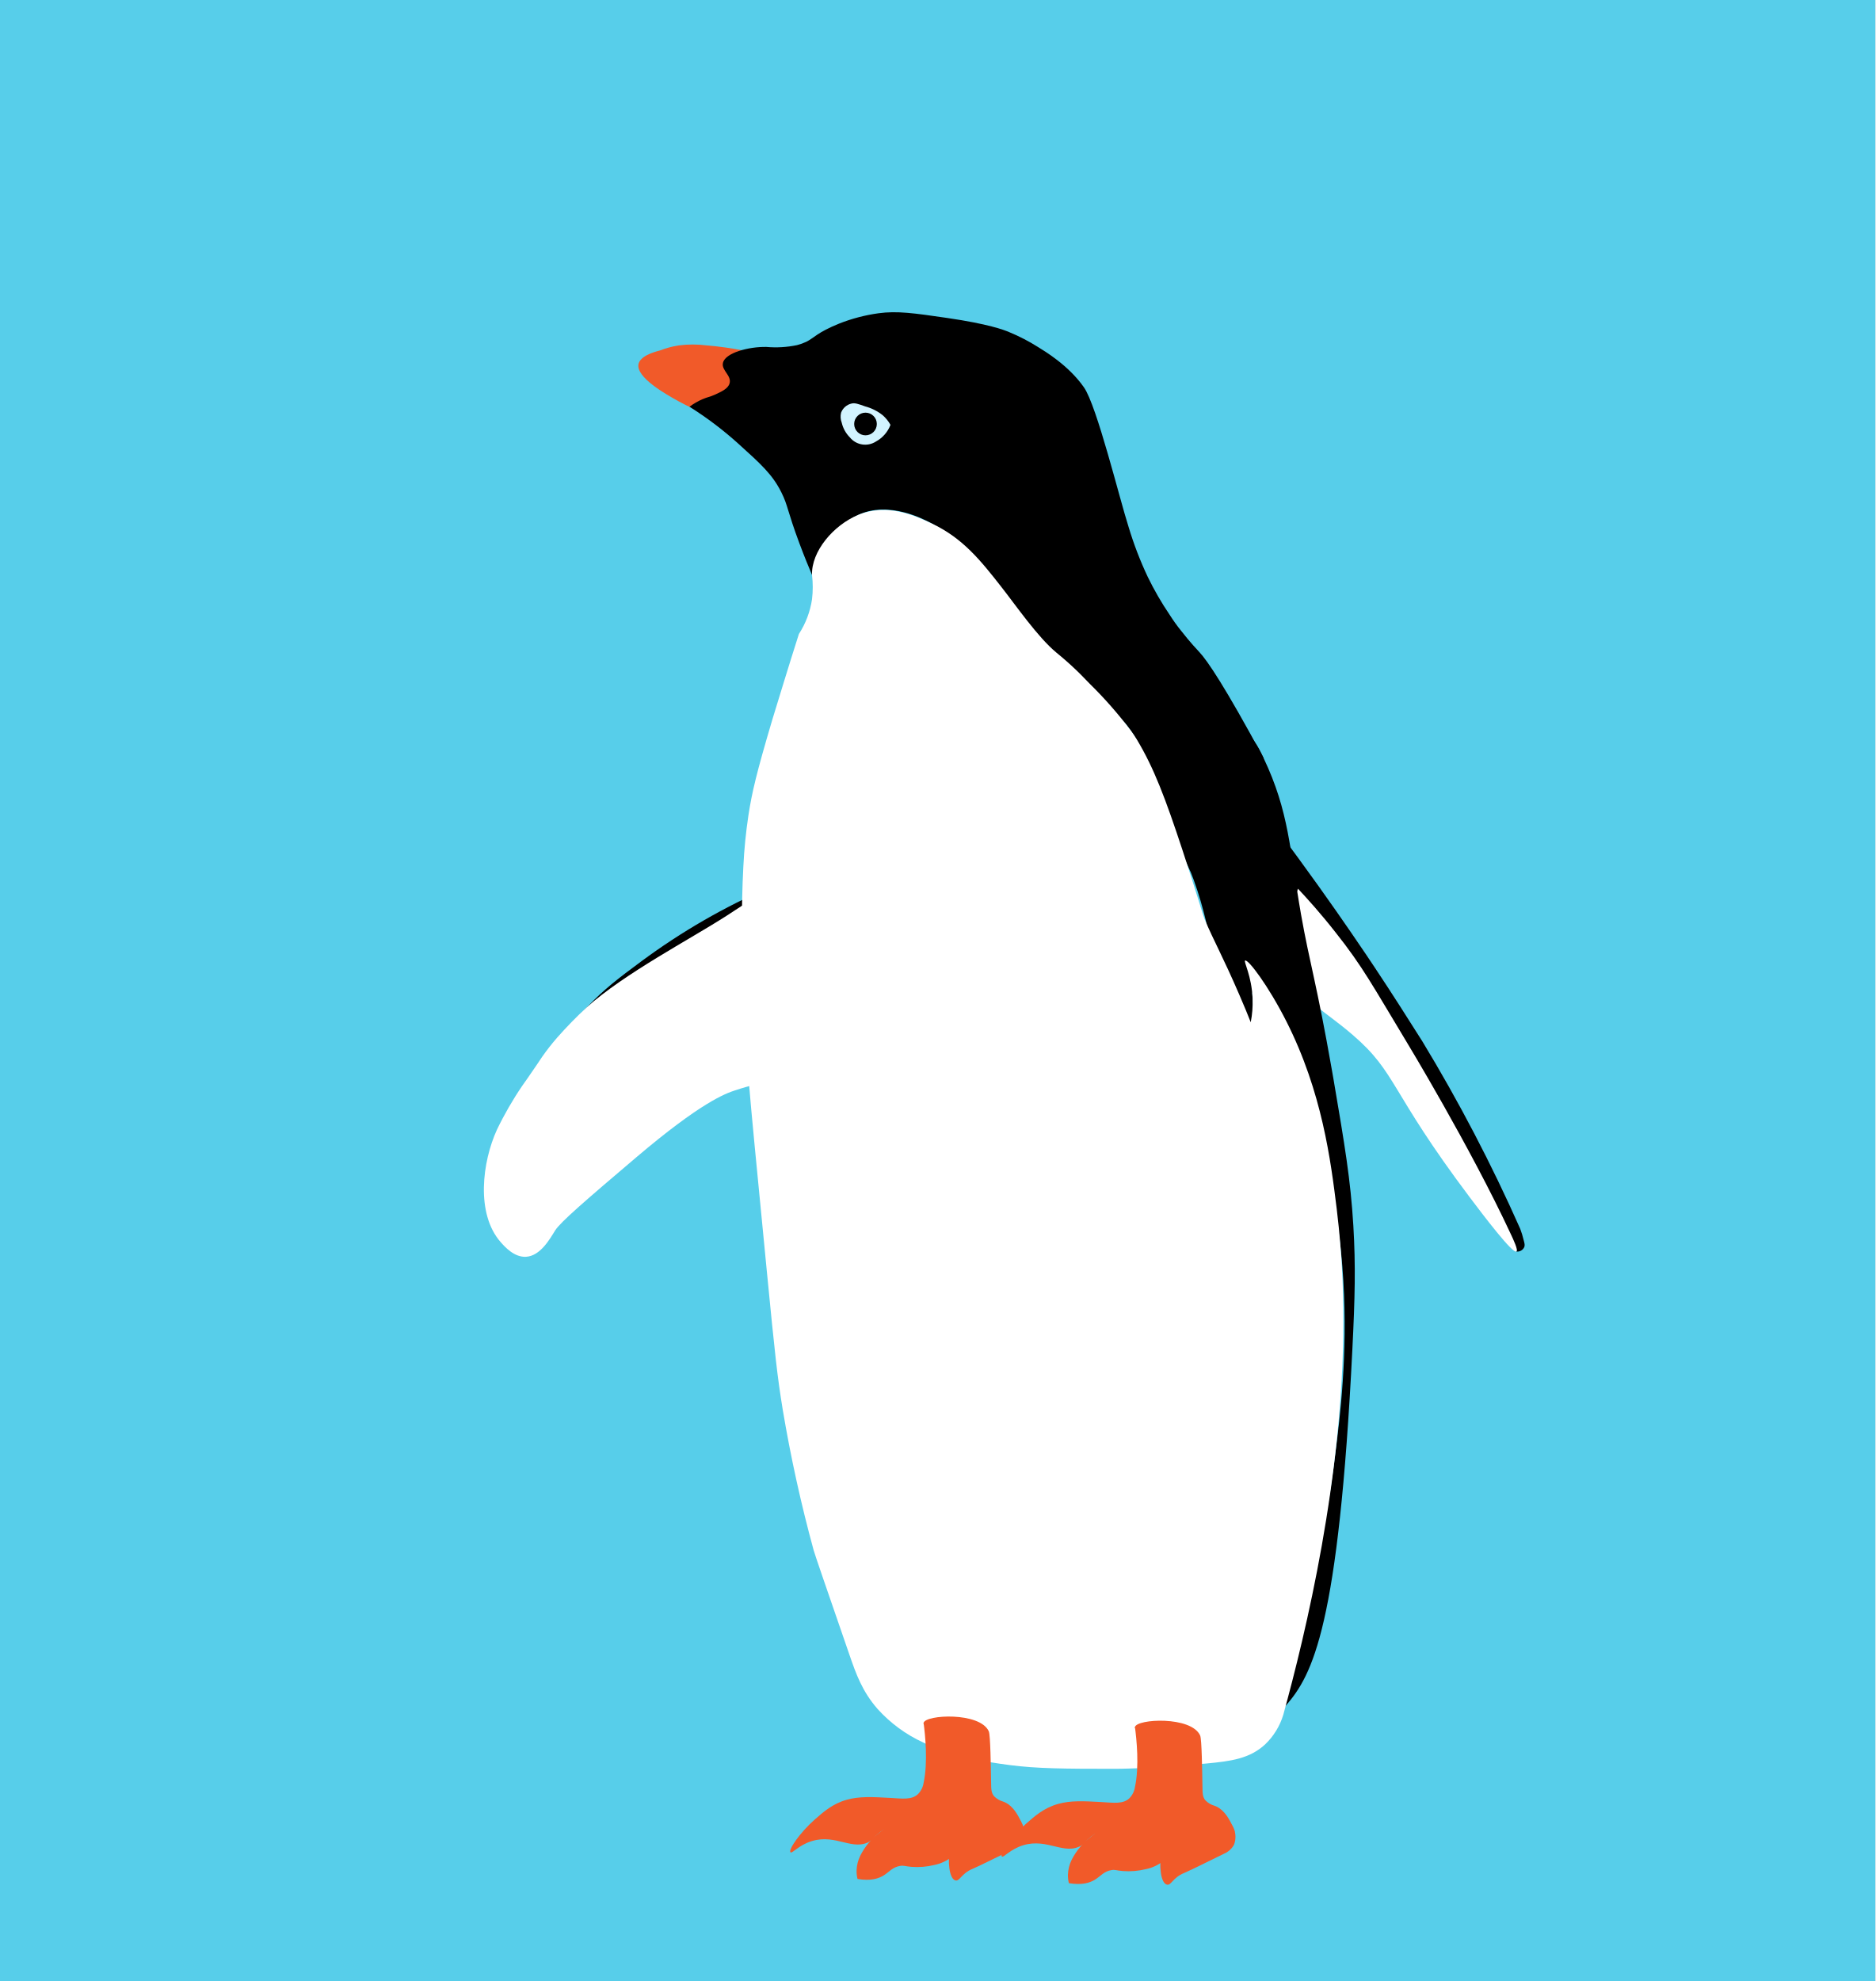
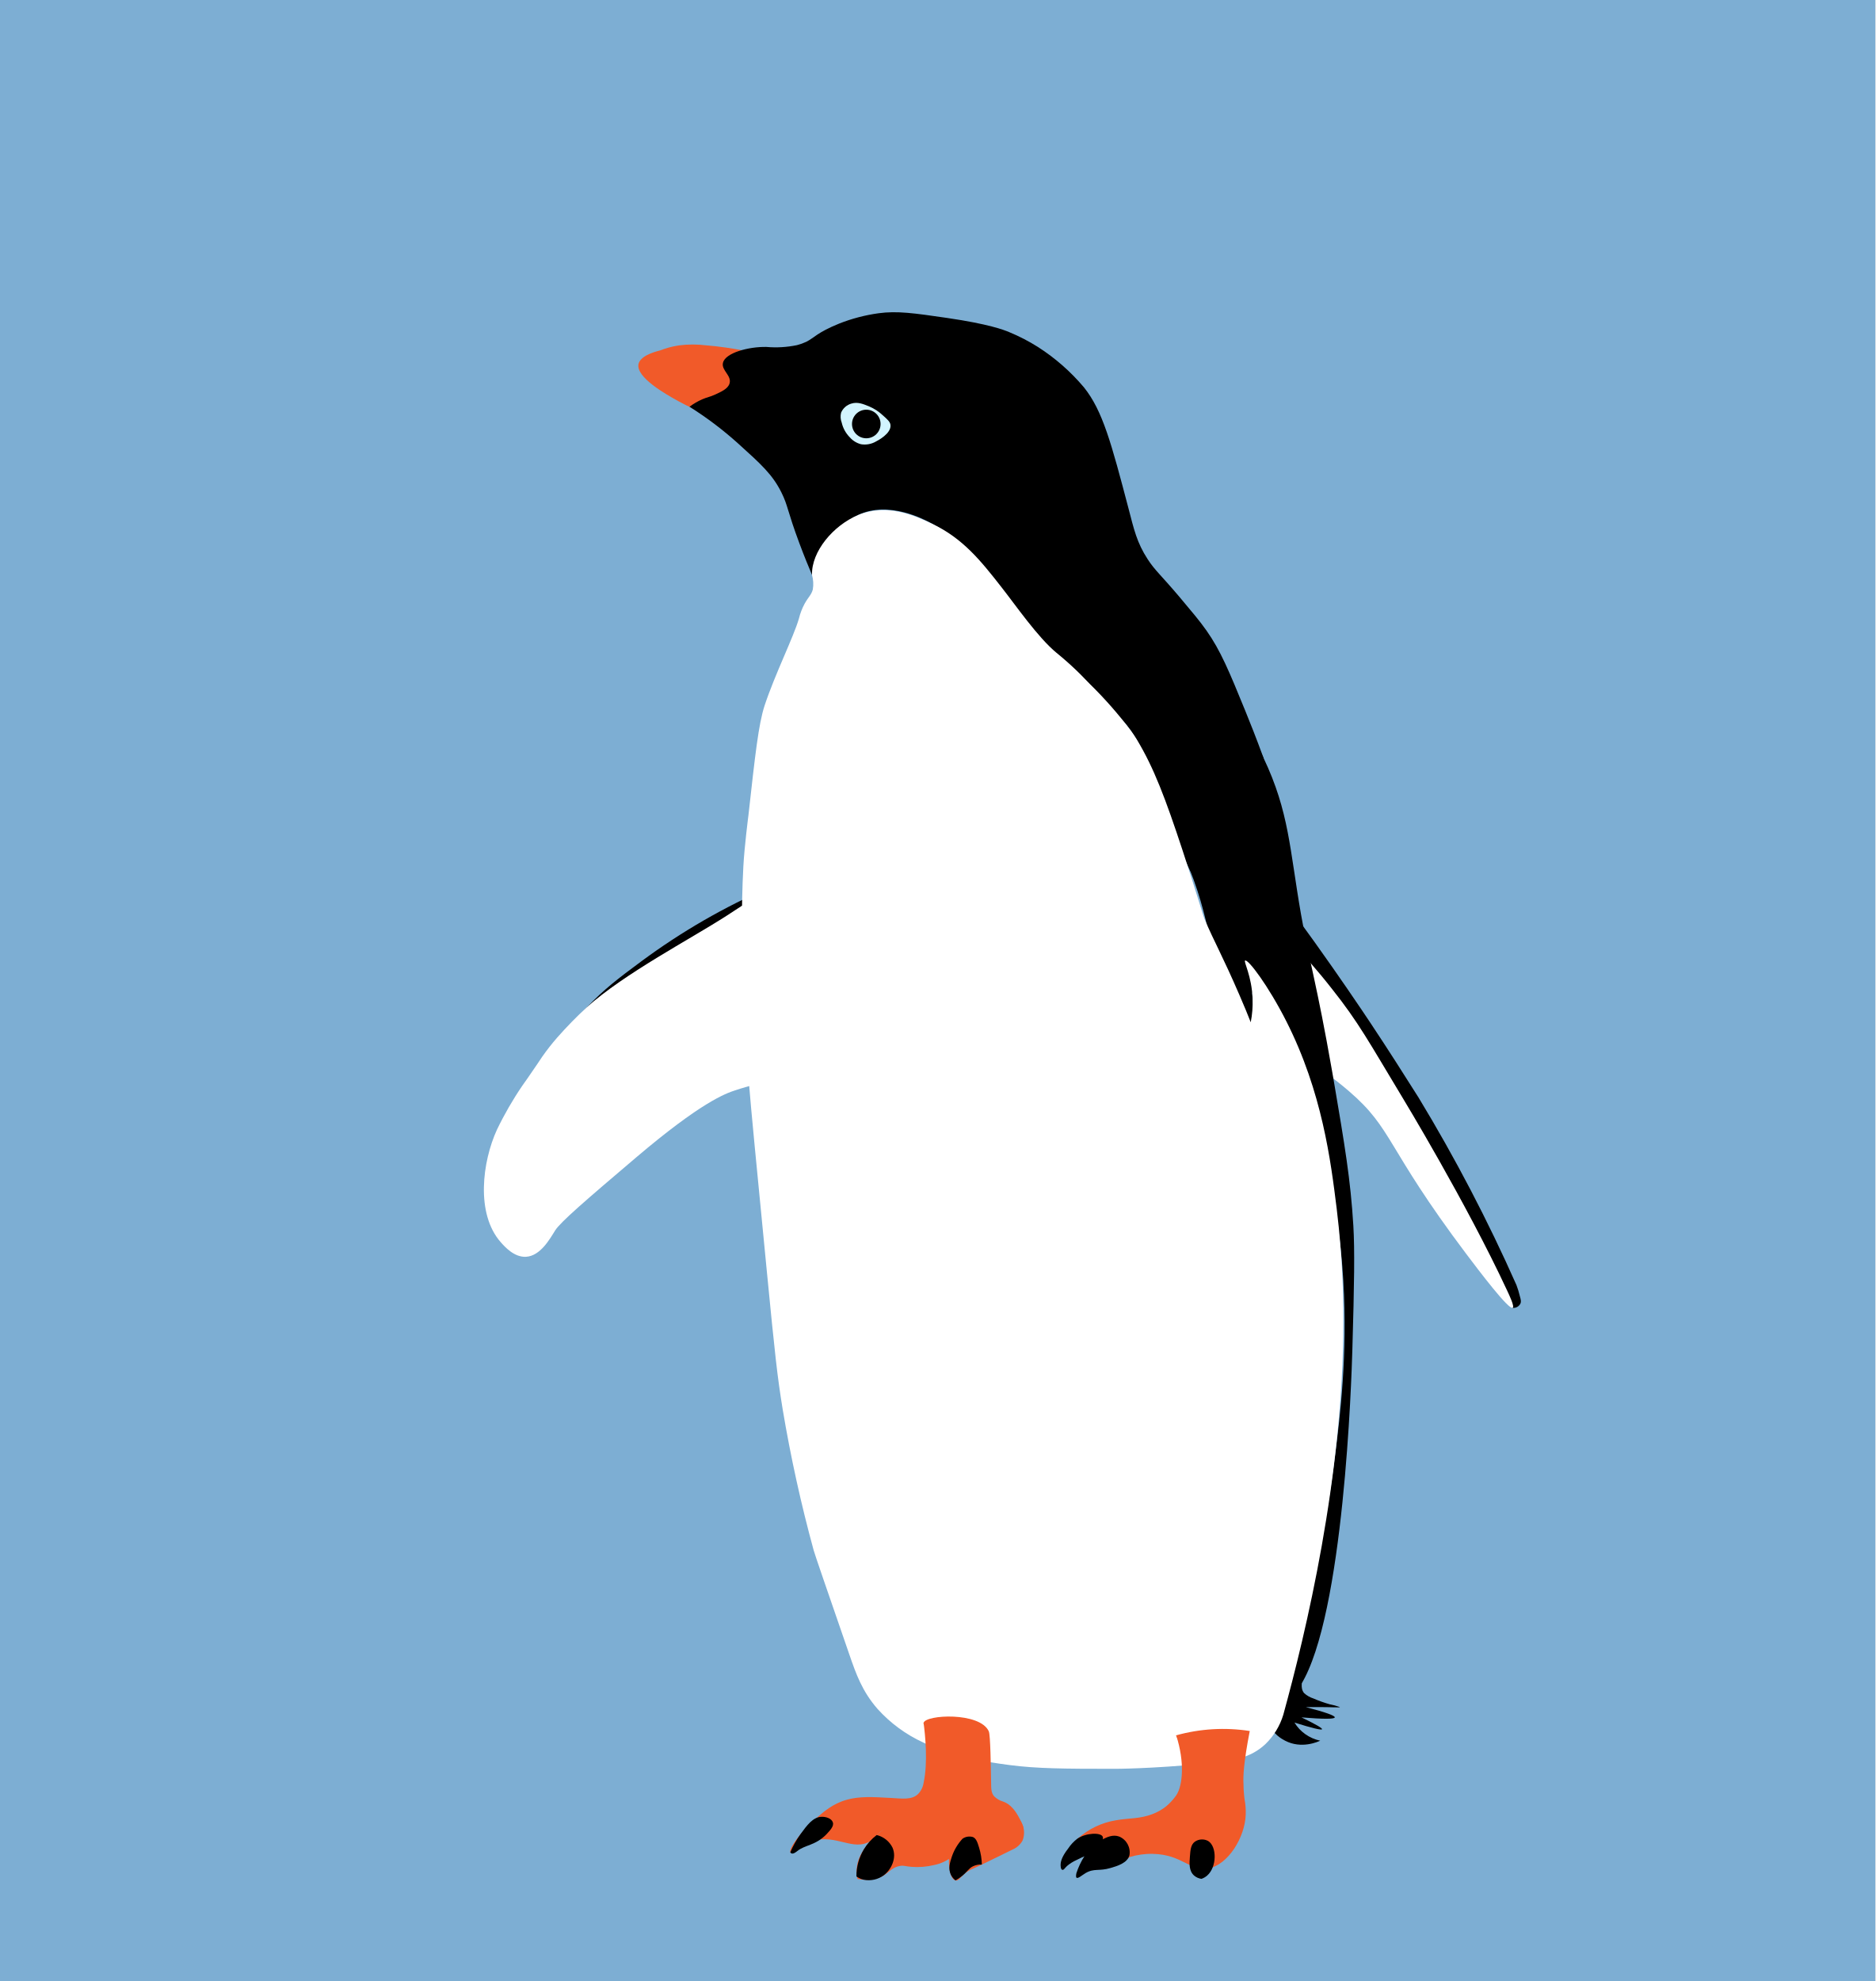
<svg xmlns="http://www.w3.org/2000/svg" viewBox="0 0 500 528.06">
  <defs>
-     <style>.cls-1{fill:#57ceea;}.cls-2{fill:#f15a29;}.cls-3{fill:#fff;}.cls-4{fill:#d2f4ff;}</style>
+     <style>.cls-1{fill:#7daed3;}.cls-2{fill:#f15a29;}.cls-3{fill:#fff;}.cls-4{fill:#d2f4ff;}</style>
  </defs>
  <g id="Layer_13" data-name="Layer 13">
    <rect class="cls-1" width="500" height="528.06" />
  </g>
  <g id="Layer_11" data-name="Layer 11">
-     <path d="M339.91,198.56c8.76,11.68,15.51,21.27,20.27,28.2,3,4.36,5.39,7.93,6.23,9.2,4.93,7.41,8.9,13.69,12.8,19.85a441.94,441.94,0,0,1,26.11,50,23.33,23.33,0,0,1,.9,2.94c.29,1,.37,1.49.17,1.95a2.06,2.06,0,0,1-2,1.18c-1.26-.23-1.78-2.52-2.05-3.54-1-3.78-3.57-6.95-5.08-10.55-2.2-5.24-13.82-25.49-34.66-48.76-13.93-15.55-18-19.95-20.9-30.07A54.11,54.11,0,0,1,339.91,198.56Z" transform="translate(0 21.75)" />
+     <path d="M346.88,426c.59.36-.37,2.05.79,3.54a6.62,6.62,0,0,0,2.52,1.46,34.09,34.09,0,0,0,4.31,1.54,18.5,18.5,0,0,1,2.75.75c0,.18-2.07,0-5.75,0h-3.37c5.24,1.37,7.82,2.28,7.75,2.75s-3,.49-8.88,0c3.77,1.82,5.59,2.87,5.48,3.16s-2.58-.27-7.35-1.78A10.4,10.4,0,0,0,348,440.5a10.56,10.56,0,0,0,4,1.75c-.58.27-5,2.29-9.37,0-.71-.37-3.41-1.79-4.22-4.58C336.65,431.61,345.55,425.12,346.88,426Z" transform="translate(0 21.75)" />
+     <path d="M338.91,213.56c8.76,11.68,15.51,21.27,20.27,28.2,3,4.36,5.39,7.93,6.23,9.2,4.93,7.41,8.9,13.69,12.8,19.85a441.94,441.94,0,0,1,26.11,50,23.33,23.33,0,0,1,.9,2.94c.29,1,.37,1.49.17,1.95a2.06,2.06,0,0,1-2,1.18c-1.26-.23-1.78-2.52-2.05-3.54-1-3.78-3.57-6.95-5.08-10.55-2.2-5.24-13.82-25.49-34.66-48.76-13.93-15.55-18-19.95-20.9-30.07A54.11,54.11,0,0,1,338.91,213.56Z" transform="translate(0 21.75)" />
    <path class="cls-2" d="M198.5,71.75a86.37,86.37,0,0,0-10-1.42,29.33,29.33,0,0,0-7.6,0A24,24,0,0,0,176,71.66c-4.9,1.22-5.61,2.92-5.76,3.63-.74,3.56,7.36,8.08,10.57,9.87a47,47,0,0,0,8.58,3.72,2.13,2.13,0,0,0,1.48.86Q194.43,89.83,198.5,71.75Z" transform="translate(0 21.75)" />
    <path d="M205.29,214.71A174.15,174.15,0,0,0,171,234.5c-6.15,4.55-10,7.47-14.5,12.25-14.95,15.9-24.95,42.13-16.5,51.34.79.87,2.32,2.54,4.25,2.41,7.6-.49,2.34-28.08,18-45.5,12.41-13.81,28.11-10.24,38.25-27.62A41.66,41.66,0,0,0,205.29,214.71Z" transform="translate(0 21.75)" />
-     <path class="cls-3" d="M346.06,215.14c2.51,2.67,6.07,6.61,10,11.62,7.25,9.12,10,14.38,18.86,29.05,0,0,17,28,27.93,51.49.62,1.33,2,4.23,1.46,4.56-1,.66-8.83-9.66-12.41-14.41-21.6-28.69-19.41-33.16-31.25-43.34-7.79-6.7-12-8-14.95-14.61C342,231,343.79,221.78,346.06,215.14Z" transform="translate(0 21.75)" />
-     <path d="M183.83,86.67a94.1,94.1,0,0,1,13,9.83c6.07,5.48,9.11,8.21,11.5,13,1.78,3.54,1.52,4.79,4.84,13.67,1.32,3.53,2.51,6.4,3.33,8.33a27.19,27.19,0,0,1,2.17-5.33c.64-1.22,4.2-7.87,10.16-10.67,8.21-3.85,17.58,1.2,19.67,2.33,8.33,4.5,7.81,9.36,19.67,23,4,4.65,8,8.43,16,16,14.31,13.59,14.21,11.69,17.33,16.17,4.22,6.05,3.33,8,12,28.75,4,9.54,3.44,7.39,4.75,11,5.73,15.82,4.24,24.3,11.25,36.5a55.28,55.28,0,0,0,4,6,47.05,47.05,0,0,0,.5-10.75c-.67-9.83-4.64-18.15-6.25-21.5-3.7-7.71-6-9.24-5.26-12.7,1-4.33,5.34-5,9.18-9.3,3.05-3.4,6-9.4,5.21-20.72-10.33-19.09-14.9-25.84-17.1-28.2-.38-.41-2.43-2.55-4.92-5.75-1-1.23-2-2.62-3-4.19A81,81,0,0,1,306,132a95.42,95.42,0,0,1-5.11-13.33c-2.38-7.39-8.43-32.21-11.89-37.17-4.12-5.91-10.54-9.68-12.25-10.75a50.32,50.32,0,0,0-7.75-4c-1.38-.57-5.36-2.12-16.5-3.75-8.83-1.29-13.34-1.92-18.25-1.25a45.6,45.6,0,0,0-10.5,2.75c-5.87,2.38-6.65,3.79-8.75,4.85a14.48,14.48,0,0,1-2.5.9,28,28,0,0,1-8.17.48c-4.7-.09-11,1.56-11.58,4.27-.45,2,2.41,3.36,1.75,5.5-.43,1.39-2.17,2.17-4,3-1.31.59-1.74.54-3.22,1.17A17.33,17.33,0,0,0,183.83,86.67Z" transform="translate(0 21.75)" />
-     <path d="M331.34,173.83c2.23,0,4,3.1,5.54,6.45,6.87,14.44,6.95,24.3,10,41.72,2.32,13.14,4.15,18.19,8.25,41.6.17.94.3,1.74.42,2.4,3,17.63,4.54,26.7,5.28,39,.63,10.67.43,19.11-.26,32.87-3.68,74-10.58,86.78-17.71,95-6.4,7.34-14.63,13.33-16.05,12.14-1.92-1.61,9.8-15.56,18.4-35.69,7.55-17.65,9.4-32.31,10.87-44,2.33-18.4,8.39-66.5-15.53-111-10.18-18.94-20.87-28.59-20.67-48.33C320.05,191.66,326,173.81,331.34,173.83Z" transform="translate(0 21.75)" />
-     <path class="cls-3" d="M213,147.25a23.28,23.28,0,0,0,3.5-9.25,27.32,27.32,0,0,0,0-6.5c-.21-6.23,5.67-13.26,12.33-16,7.86-3.23,15.34.3,19.67,2.33,8.22,3.86,13.1,10,18.4,16.77,3.83,4.85,9.79,13.53,14.8,17.65.35.29,1.88,1.52,3.85,3.32,1.67,1.53,3.22,3.07,5.05,5A110.68,110.68,0,0,1,301.5,173c.6.83,1.12,1.58,1.62,2.41,4.53,7.5,7.65,15.8,12.13,29.38,3.81,11.54,5.46,17.39,5.93,18.5,2.5,5.9,4.78,9.78,9.29,20.22,1.3,3,2.34,5.54,3,7.24a27.69,27.69,0,0,0,.5-6.25c-.22-6.08-2.47-10-2-10.2.81-.42,6.17,6.67,11,16.2,9.56,18.89,11.83,37.14,13.42,49.94.82,6.6,1.25,13.24,1.29,13.87.45,7.1.46,12.68.47,16.4,0,41.29-10,82.82-16,104.64a18.23,18.23,0,0,1-4.79,7.84c-4.12,3.85-9.15,4.53-15.67,5.14-15.28,1.45-24.5,1.42-24.5,1.42-13.79,0-20.68-.06-28-1-14.29-1.83-20.6-4.79-23-6a37.35,37.35,0,0,1-12.25-9c-4.05-4.66-5.67-9.19-7.5-14.5-6.12-17.72-9.18-26.58-9.5-27.75a380.93,380.93,0,0,1-8.25-37.5c-1.45-8.88-2.07-14.6-4.25-37-2.8-28.71-4.2-43.06-4.75-50-.81-10.25-2.7-35.25-1.5-57.75a134.17,134.17,0,0,1,1.36-13.69c.93-6.08,2.16-11.3,6.39-25.56C207.79,164,210.13,156.23,213,147.25Z" transform="translate(0 21.75)" />
-     <path class="cls-4" d="M224.25,88.25a4.45,4.45,0,0,0,.17,2.67,8.14,8.14,0,0,0,2.16,3.91,5.28,5.28,0,0,0,7,1.09,8.46,8.46,0,0,0,3.84-4.42,9.69,9.69,0,0,0-2.09-2.58,12.85,12.85,0,0,0-4.66-2.34c-1.83-.65-2.76-1-3.67-.75A3.89,3.89,0,0,0,224.25,88.25Z" transform="translate(0 21.75)" />
-     <circle cx="230.76" cy="113.02" r="3.02" />
+     <path class="cls-3" d="M345.06,230.14c2.51,2.67,6.07,6.61,10,11.62,7.25,9.12,10,14.38,18.86,29.05,0,0,17,28,27.93,51.49.62,1.33,2,4.23,1.46,4.56-1,.66-8.83-9.66-12.41-14.41-21.6-28.69-19.41-33.16-31.25-43.34-7.79-6.7-12-7.95-14.95-14.61C341,246,342.79,236.78,345.06,230.14Z" transform="translate(0 21.75)" />
+     <path d="M183.83,86.67a94.1,94.1,0,0,1,13,9.83c6.07,5.48,9.11,8.21,11.5,13,1.78,3.54,1.52,4.79,4.84,13.67,1.32,3.53,2.51,6.4,3.33,8.33a27.19,27.19,0,0,1,2.17-5.33c.64-1.22,4.2-7.87,10.16-10.67,8.21-3.85,17.58,1.2,19.67,2.33,8.33,4.5,7.81,9.36,19.67,23,4,4.65,8,8.43,16,16,14.31,13.59,14.21,11.69,17.33,16.17,4.22,6.05,3.33,8,12,28.75,4,9.54,3.44,7.39,4.75,11,5.73,15.82,4.24,24.3,11.25,36.5a55.28,55.28,0,0,0,4,6,47.05,47.05,0,0,0,.5-10.75c-.67-9.83-4.64-18.15-6.25-21.5-3.7-7.71-6-9.24-5.26-12.7,1-4.33,5.34-5,9.18-9.3,3.05-3.4,6-9.4,5.21-20.72-1.91-5.22-3.61-9.5-4.85-12.52-4.36-10.68-6.62-16.12-10.36-21.43-1.91-2.71-3.88-5-7.14-8.89-5.17-6.11-6.55-7.07-8.53-10.11-2.89-4.42-3.67-8-5.11-13.51C296.31,96.42,294,87.73,289,81.5a54.41,54.41,0,0,0-12.25-10.75,50.32,50.32,0,0,0-7.75-4c-1.38-.57-5.36-2.12-16.5-3.75-8.83-1.29-13.34-1.92-18.25-1.25a45.6,45.6,0,0,0-10.5,2.75c-5.87,2.38-6.65,3.79-8.75,4.85a14.48,14.48,0,0,1-2.5.9,28,28,0,0,1-8.17.48c-4.7-.09-11,1.56-11.58,4.27-.45,2,2.41,3.36,1.75,5.5-.43,1.39-2.17,2.17-4,3-1.31.59-1.74.54-3.22,1.17A17.33,17.33,0,0,0,183.83,86.67Z" transform="translate(0 21.75)" />
+     <path d="M331.34,173.83c2.23,0,4,3.1,5.54,6.45,6.87,14.44,6.95,24.3,10,41.72,2.32,13.14,4.15,18.19,8.25,41.6.17.94.3,1.74.42,2.4,3,17.63,4.54,26.7,5.28,39,.38,6.47.25,15.36-.26,32.87-.23,8.2-2.26,70.89-13.72,89.45a55.59,55.59,0,0,1-4,5.52c-5.8,7-14.43,13.5-16.05,12.14-1.92-1.61,9.8-15.56,18.4-35.69,7.55-17.65,9.4-32.31,10.87-44,2.33-18.4,8.39-66.5-15.53-111-10.18-18.94-20.87-28.59-20.67-48.33C320.05,191.66,326,173.81,331.34,173.83Z" transform="translate(0 21.75)" />
+     <path class="cls-3" d="M213,143.17a16.81,16.81,0,0,1,1.53-4c1-1.8,1.78-2.31,2.18-3.78a8.76,8.76,0,0,0-.21-3.86c-.21-6.23,5.67-13.26,12.33-16,7.86-3.23,15.34.3,19.67,2.33,8.22,3.86,13.1,10,18.4,16.77,3.83,4.85,9.79,13.53,14.8,17.65.35.29,1.88,1.52,3.85,3.32,1.67,1.53,3.22,3.07,5.05,5A110.68,110.68,0,0,1,301.5,173c.6.83,1.12,1.58,1.62,2.41,4.53,7.5,7.65,15.8,12.13,29.38,3.81,11.54,5.46,17.39,5.93,18.5,2.5,5.9,4.78,9.78,9.29,20.22,1.3,3,2.34,5.54,3,7.24a27.69,27.69,0,0,0,.5-6.25c-.22-6.08-2.47-10-2-10.2.81-.42,6.17,6.67,11,16.2,9.56,18.89,11.83,37.14,13.42,49.94.82,6.6,1.25,13.24,1.29,13.87.45,7.1.46,12.68.47,16.4,0,41.29-10,82.82-16,104.64a18.23,18.23,0,0,1-4.79,7.84c-4.12,3.85-9.15,4.53-15.67,5.14-15.28,1.45-24.5,1.42-24.5,1.42-13.79,0-20.68-.06-28-1-14.29-1.83-20.6-4.79-23-6a37.35,37.35,0,0,1-12.25-9c-4.05-4.66-5.67-9.19-7.5-14.5-6.12-17.72-9.18-26.58-9.5-27.75a380.93,380.93,0,0,1-8.25-37.5c-1.45-8.88-2.07-14.6-4.25-37-2.8-28.71-4.2-43.06-4.75-50-.81-10.25-2.7-35.25-1.5-57.75.29-5.42,1.31-13.28,1.36-13.69,1.79-16.13,2.68-24.2,4.29-29.19C206.63,157.93,211.54,148.17,213,143.17Z" transform="translate(0 21.75)" />
+     <path class="cls-4" d="M224.25,88.25a4.45,4.45,0,0,0,.17,2.67,8.14,8.14,0,0,0,2.16,3.91,5.94,5.94,0,0,0,3,1.84,6,6,0,0,0,4-.75c.31-.15,4.13-2.1,3.84-4.42-.11-.82-.77-1.41-2.09-2.58a12.17,12.17,0,0,0-3.61-2.34c-1.62-.66-3.07-1.26-4.72-.75A4.26,4.26,0,0,0,224.25,88.25Z" transform="translate(0 21.75)" />
+     <circle cx="230.97" cy="113.02" r="3.81" />
    <path class="cls-3" d="M205.29,214.71q-2.94,2-6,4s-2.81,1.87-5.57,3.65c-9.85,6.33-27.22,15.37-37.25,24.37a110.12,110.12,0,0,0-7.92,8.11,61.16,61.16,0,0,0-4,5.11c-.42.6-.58.87-1.17,1.75-2.06,3.08-3.64,5.27-4.15,6a90.89,90.89,0,0,0-6.73,11.67c-3.92,8.56-5.7,22.39,1,30,1.06,1.2,3.59,4.07,6.75,3.89,3.83-.21,6.37-4.78,7.75-7s8.19-8.09,21.63-19.5c17.26-14.66,23.74-17,26.37-17.87,4.64-1.52,5.09-1.25,6.88-2.38C209.42,262.34,213.22,249.51,205.29,214.71Z" transform="translate(0 21.75)" />
    <path class="cls-2" d="M246.25,437.5c.41,3.13,1.2,10.45,0,16a5.44,5.44,0,0,1-1.5,3c-1.71,1.59-4.13,1.19-7.5,1-4.61-.26-8.12-.45-11.5.5-3.77,1.06-6.21,3.23-8.5,5.25-4,3.52-7.12,8.11-6.5,8.75.45.46,2.13-1.92,5.75-3,6.53-1.95,10.95,2.87,15.6,0,1.16-.72.7-.9,2.4-2.25,4.05-3.21,7.77-2.17,10.25-4,6.95-5.11,10.6-16.72,6.25-22.25A9.21,9.21,0,0,0,246.25,437.5Z" transform="translate(0 21.75)" />
    <path class="cls-2" d="M228.38,476.88a9.61,9.61,0,0,1,1-4,17.7,17.7,0,0,1,5.12-6.13c2.79-2.31,4.46-3.69,7.25-4.37a14.45,14.45,0,0,1,10,1.37c2,1,4.65,2.32,4.88,4.63s-2.09,4.21-2.88,4.87a11.16,11.16,0,0,1-4.62,2.13,19.49,19.49,0,0,1-6.13.5c-1.8-.15-2-.42-3-.25-2,.31-2.89,1.58-4.31,2.48s-3.48,1.59-7.06,1A8.79,8.79,0,0,1,228.38,476.88Z" transform="translate(0 21.75)" />
    <path class="cls-2" d="M253.3,470.92a6.89,6.89,0,0,1,1.45-3.32c1-1.18,2.22-1.34,3.5-2.05,5.21-2.84,5.82-4.54,8.5-4.55a6.36,6.36,0,0,1,4.13,1.25,5.81,5.81,0,0,1,1.75,6.63,5.43,5.43,0,0,1-2.63,2.37c-2.11,1-8.88,4.41-10.62,5.13-3.15,1.29-3.47,3.4-4.63,3.12C253.05,479.09,252.61,474.29,253.3,470.92Z" transform="translate(0 21.75)" />
    <path class="cls-2" d="M272.86,465.36c-1.78-4.73-3.79-6.32-5.36-6.86a5.58,5.58,0,0,1-2.41-1.39c-.85-.91-.81-2.12-.84-3.61-.08-4.21-.17-12.75-.62-13.75-2.38-5.22-16.89-4.45-17.38-2.25-.19.83,1.79,1.1,2.75,3.5s-.67,3,0,7c.13.74.44,2.45.75,4.88.24,1.88.24,2.34,0,2.87-.69,1.51-2.26,1.24-3.62,2.75a6.17,6.17,0,0,0-1.38,4.25c.18,3.8,4.06,5.89,4.41,6.07,1.1.57,1.72.58,7.37.73,4.88.13,6.46.18,7.76-.06.45-.09.78-.19,1-.24A22,22,0,0,0,272.86,465.36Z" transform="translate(0 21.75)" />
-     <path class="cls-2" d="M302.6,438.61c.41,3.13,1.21,10.45,0,16a5.37,5.37,0,0,1-1.5,3c-1.7,1.59-4.12,1.19-7.5,1-4.61-.26-8.11-.45-11.5.5-3.77,1.06-6.21,3.23-8.5,5.25-4,3.52-7.12,8.11-6.5,8.75.46.46,2.14-1.92,5.75-3,6.54-1.95,11,2.87,15.6,0,1.16-.72.7-.9,2.4-2.25,4.06-3.21,7.77-2.17,10.25-4,7-5.11,10.6-16.72,6.25-22.25A9.18,9.18,0,0,0,302.6,438.61Z" transform="translate(0 21.75)" />
-     <path class="cls-2" d="M284.73,478a9.79,9.79,0,0,1,1-4,17.83,17.83,0,0,1,5.12-6.13c2.8-2.31,4.47-3.69,7.25-4.37a14.43,14.43,0,0,1,10,1.37c2,1,4.65,2.32,4.88,4.63s-2.09,4.21-2.88,4.87a11,11,0,0,1-4.62,2.13,19.49,19.49,0,0,1-6.13.5c-1.8-.15-2-.42-3-.25-2,.31-2.88,1.58-4.3,2.48s-3.49,1.59-7.07,1A8.79,8.79,0,0,1,284.73,478Z" transform="translate(0 21.75)" />
-     <path class="cls-2" d="M309.65,472a6.89,6.89,0,0,1,1.45-3.32c1-1.18,2.22-1.34,3.51-2,5.21-2.85,5.82-4.55,8.49-4.56a6.35,6.35,0,0,1,4.13,1.25A5.8,5.8,0,0,1,329,470a5.43,5.43,0,0,1-2.63,2.37c-2.1,1-8.87,4.41-10.62,5.13-3.15,1.29-3.46,3.4-4.63,3.12C309.41,480.2,309,475.4,309.65,472Z" transform="translate(0 21.75)" />
-     <path class="cls-2" d="M329.21,466.47c-1.78-4.73-3.79-6.32-5.36-6.86a5.51,5.51,0,0,1-2.4-1.39c-.86-.91-.82-2.12-.85-3.61-.08-4.21-.17-12.75-.62-13.75-2.37-5.22-16.88-4.45-17.38-2.25-.18.83,1.79,1.1,2.75,3.5s-.67,3,0,7c.13.74.45,2.45.75,4.88.25,1.88.24,2.34,0,2.87-.68,1.51-2.25,1.24-3.62,2.75a6.17,6.17,0,0,0-1.38,4.25c.18,3.8,4.07,5.89,4.41,6.07,1.1.57,1.73.58,7.37.73,4.89.13,6.47.18,7.77-.06.45-.09.78-.19,1-.24A21.93,21.93,0,0,0,329.21,466.47Z" transform="translate(0 21.75)" />
+     <path class="cls-2" d="M313.6,440.83c2.33,7.23,1.73,13.45,0,16a15.1,15.1,0,0,1-2.78,3,13.67,13.67,0,0,1-3.18,1.84c-3.66,1.51-6.62,1.15-10.17,1.81a19.94,19.94,0,0,0-10,4.76c-3.44,3.28-4.83,7.75-4.23,8.18s1.95-3,5.59-4.09c4.2-1.21,7.08,1.92,10.62,0,1.13-.61,1-1.11,2.4-2.25,4-3.21,7.77-2.17,10.25-4,6.95-5.11,10.6-16.72,6.25-22.25A9.32,9.32,0,0,0,313.6,440.83Z" transform="translate(0 21.75)" />
+     <path d="M219,462.54c-2.27.09-3.86,2.28-5.56,4.61a24.46,24.46,0,0,0-2.73,4.85.62.62,0,0,0,.29.29c.53.25,1.33-.43,1.56-.61,2.08-1.7,4.83-1.44,7.78-4.47.92-1,2.05-2.12,1.72-3.17S220.26,462.49,219,462.54Z" transform="translate(0 21.75)" />
+     <path d="M233.74,467.4a13.69,13.69,0,0,0-3.4,3.78,13.93,13.93,0,0,0-2,7.26,5.65,5.65,0,0,0,1.87.86,6.76,6.76,0,0,0,5.44-1.19c2-1.52,3.51-4.6,2.31-7.36A6.36,6.36,0,0,0,233.74,467.4Z" transform="translate(0 21.75)" />
+     <path d="M256.63,468.38a13.35,13.35,0,0,0-2.88,4.87c-.47,1.44-1,3.09-.24,4.71a4.46,4.46,0,0,0,1.24,1.54,12.49,12.49,0,0,0,1.89-1.3c1.34-1.13,1.64-1.89,2.74-2.45a4.78,4.78,0,0,1,2.4-.48,16.42,16.42,0,0,0-.72-4.46c-.46-1.51-.77-2.47-1.65-2.87A3.23,3.23,0,0,0,256.63,468.38Z" transform="translate(0 21.75)" />
+     <path class="cls-2" d="M295.67,466.5c-1.19.61-1.74,1.38-7,9.62-.57.89-1,1.63-1.34,2.13a14.51,14.51,0,0,1,4.34-1.83c2.11-.51,3.15-.24,5.07-.78a12.08,12.08,0,0,0,4.42-2.36,19.64,19.64,0,0,1,6.17-.86c7.9.15,10.08,4.77,14.8,3.91,5.38-1,9.8-8.4,10-14.33a17.94,17.94,0,0,0-.3-4.08,33.35,33.35,0,0,1-.29-4.11c-.13-2,.05-5.81,1.67-14.14a46.6,46.6,0,0,0-19.65,1.16c.41.85,7.1,15,2.35,19.42-.67.61-3.61,1.42-9.27,3.67a27.46,27.46,0,0,1-4.57,1.23C296.62,466.47,296.92,465.85,295.67,466.5Z" transform="translate(0 21.75)" />
+     <path d="M287.23,468.38a10.82,10.82,0,0,0-2.45,2.63c-1.83,2.35-2,3.64-2,4.39,0,.17,0,1.15.43,1.27s.68-.47,1.26-1a10.53,10.53,0,0,1,2.6-1.63c2.18-1.15,2.53-1,3.53-1.62,1.95-1.15,3.91-3.52,3.39-4.61S289.7,466.74,287.23,468.38Z" transform="translate(0 21.75)" />
+     <path d="M287,477.53c.94-2.81,2.82-6.63,6.53-8.72,1.6-.9,3.21-1.62,4.88-1a4.56,4.56,0,0,1,2.72,5c-.57,2.07-3.27,2.86-5.05,3.38-3.12.92-4.35,0-6.67,1.37-1,.61-2,1.51-2.38,1.22C286.81,478.6,286.9,478,287,477.53Z" transform="translate(0 21.75)" />
+     <path d="M318.58,469.17c-1.09.8-1.19,2.17-1.33,4s-.28,3.74,1.08,5a3.79,3.79,0,0,0,2,.91,4.45,4.45,0,0,0,1.54-.89c2.59-2.27,2.61-7.73.26-9.19A3.37,3.37,0,0,0,318.58,469.17Z" transform="translate(0 21.75)" />
  </g>
</svg>
